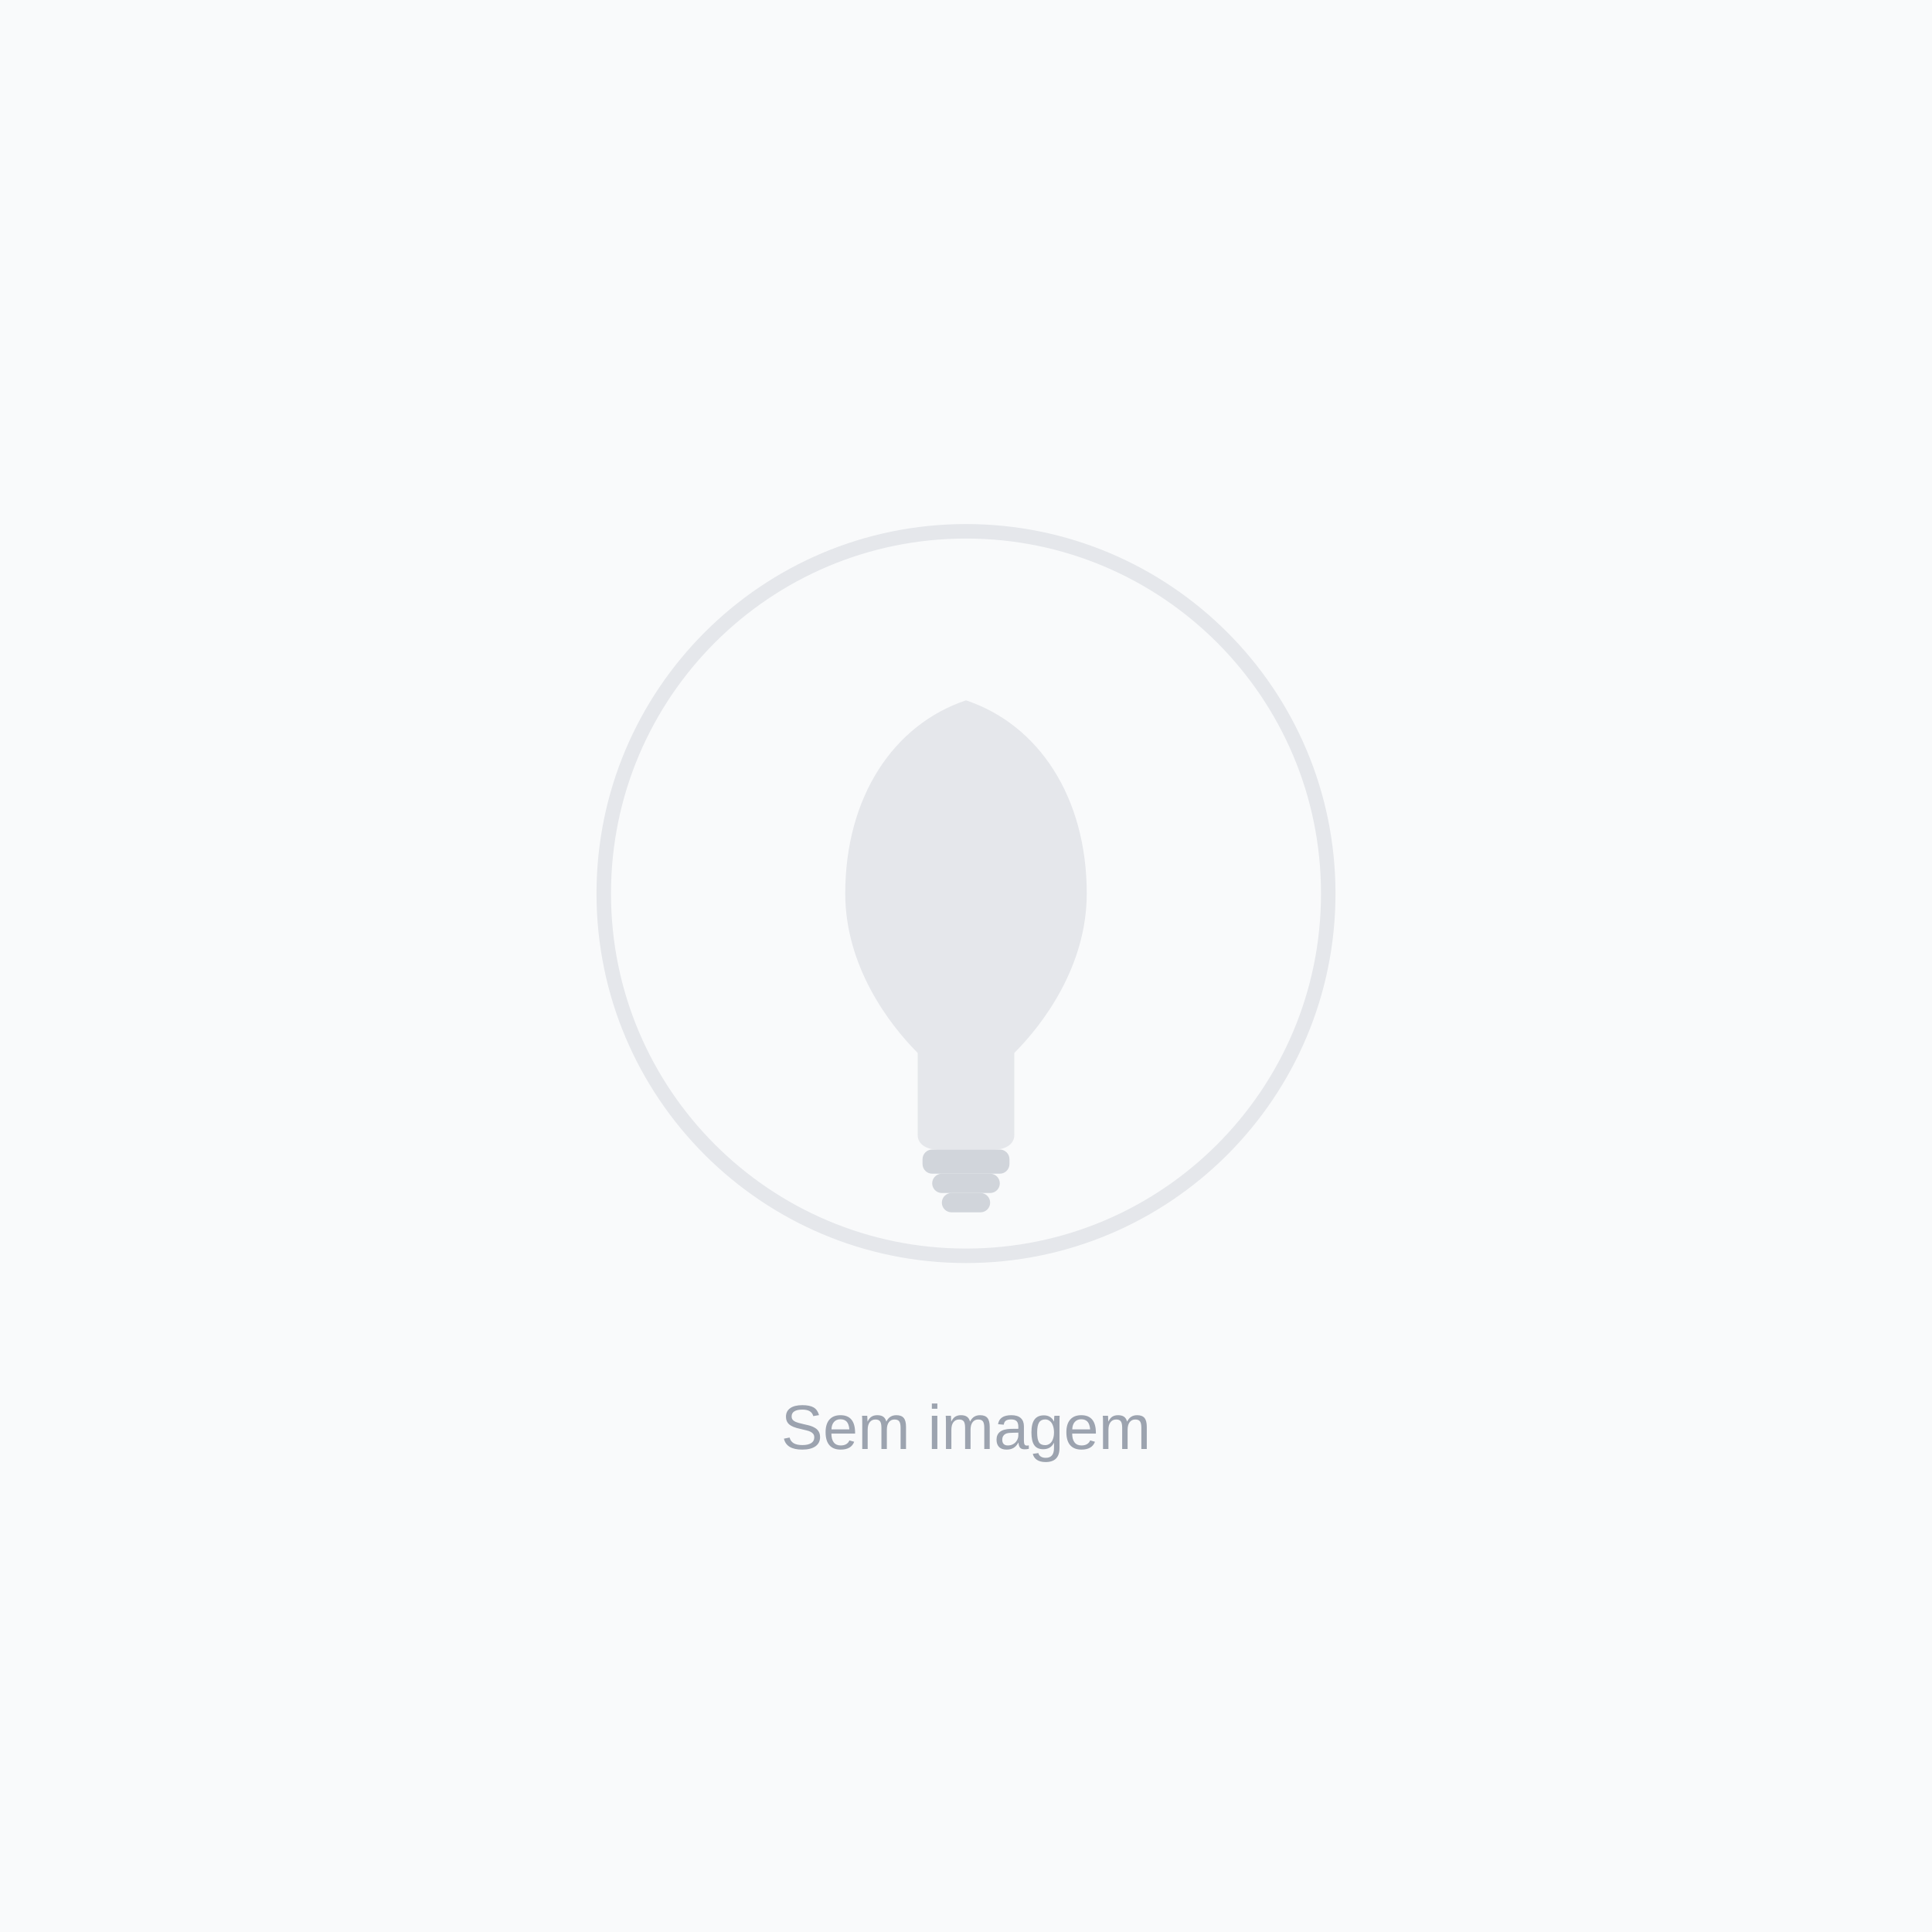
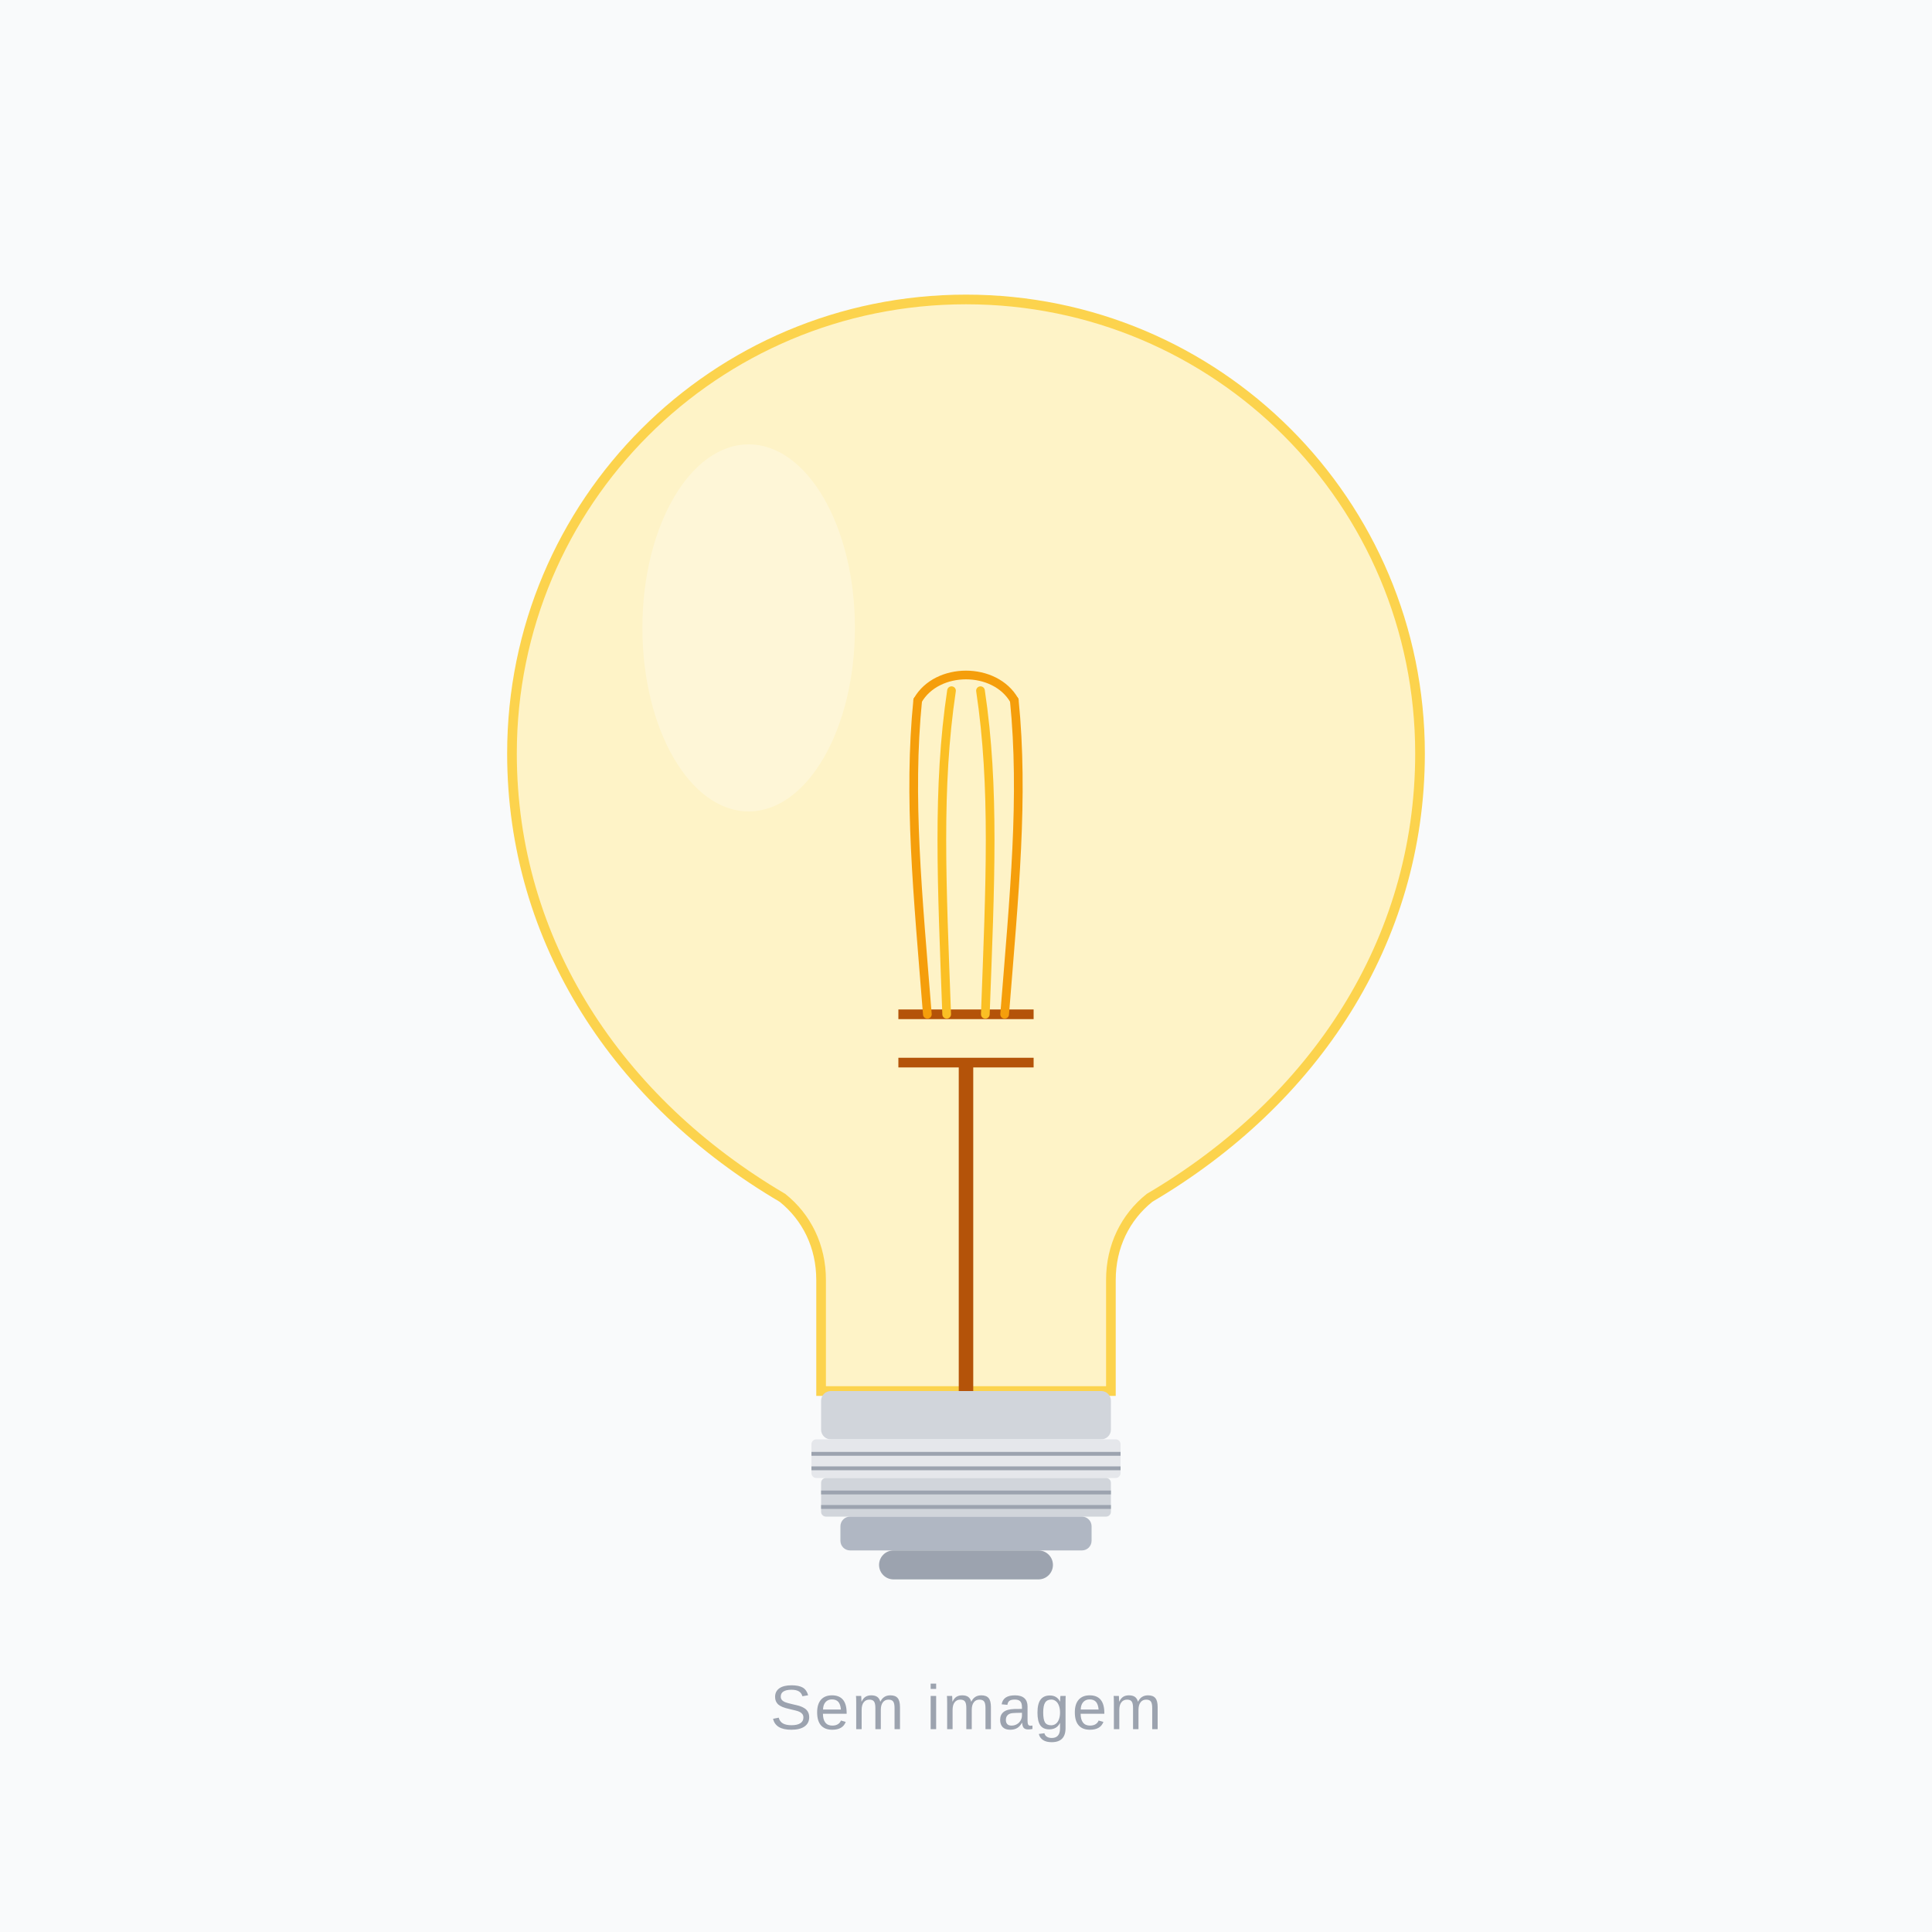
<svg xmlns="http://www.w3.org/2000/svg" width="400" height="400" viewBox="0 0 400 400">
  <rect width="400" height="400" fill="#F9FAFB" />
-   <circle cx="200" cy="185" r="75" fill="none" stroke="#E5E7EB" stroke-width="3" />
-   <path d="M175 185 C175 165 185 150 200 145 C215 150 225 165 225 185 C225 200 216 212 210 218 L210 235 C210 237 208 238 206 238 L194 238 C192 238 190 237 190 235 L190 218 C184 212 175 200 175 185Z" fill="#E5E7EB" />
-   <rect x="191" y="238" width="18" height="5" rx="2" fill="#D1D5DB" />
-   <rect x="193" y="243" width="14" height="4" rx="2" fill="#D1D5DB" />
-   <rect x="195" y="247" width="10" height="4" rx="2" fill="#D1D5DB" />
-   <text x="200" y="300" text-anchor="middle" font-family="Arial,sans-serif" font-size="13" fill="#9CA3AF">Sem imagem</text>
+   <path d="M200 62 C148 62 106 104 106 156 C106 195 128 228 162 248 C167 252 170 258 170 265 L170 288 L230 288 L230 265 C230 258 233 252 238 248 C272 228 294 195 294 156 C294 104 252 62 200 62Z" fill="#FEF3C7" stroke="#FCD34D" stroke-width="2" />
+   <ellipse cx="155" cy="130" rx="22" ry="38" fill="white" opacity="0.28" />
+   <line x1="200" y1="288" x2="200" y2="220" stroke="#B45309" stroke-width="3" />
+   <line x1="186" y1="220" x2="214" y2="220" stroke="#B45309" stroke-width="2" />
+   <line x1="186" y1="210" x2="214" y2="210" stroke="#B45309" stroke-width="2" />
+   <path d="M192 210 C190 185 188 165 190 145" fill="none" stroke="#F59E0B" stroke-width="1.8" stroke-linecap="round" />
+   <path d="M196 210 C195 183 194 163 197 143" fill="none" stroke="#FBBF24" stroke-width="1.8" stroke-linecap="round" />
+   <path d="M204 210 C205 183 206 163 203 143" fill="none" stroke="#FBBF24" stroke-width="1.8" stroke-linecap="round" />
+   <path d="M208 210 C210 185 212 165 210 145" fill="none" stroke="#F59E0B" stroke-width="1.8" stroke-linecap="round" />
+   <path d="M190 145 C194 138 206 138 210 145" fill="none" stroke="#F59E0B" stroke-width="1.8" stroke-linecap="round" />
+   <rect x="170" y="288" width="60" height="10" rx="2" fill="#D1D5DB" />
+   <rect x="168" y="298" width="64" height="8" rx="1" fill="#E5E7EB" />
+   <line x1="168" y1="301" x2="232" y2="301" stroke="#9CA3AF" stroke-width="0.8" />
+   <line x1="168" y1="304" x2="232" y2="304" stroke="#9CA3AF" stroke-width="0.8" />
+   <rect x="170" y="306" width="60" height="8" rx="1" fill="#D1D5DB" />
+   <line x1="170" y1="309" x2="230" y2="309" stroke="#9CA3AF" stroke-width="0.8" />
+   <line x1="170" y1="312" x2="230" y2="312" stroke="#9CA3AF" stroke-width="0.8" />
+   <rect x="174" y="314" width="52" height="7" rx="2" fill="#B0B7C3" />
+   <rect x="182" y="321" width="36" height="6" rx="3" fill="#9CA3AF" />
+   <text x="200" y="358" text-anchor="middle" font-family="Arial,sans-serif" font-size="13" fill="#9CA3AF" letter-spacing="0.5">Sem imagem</text>
</svg>
